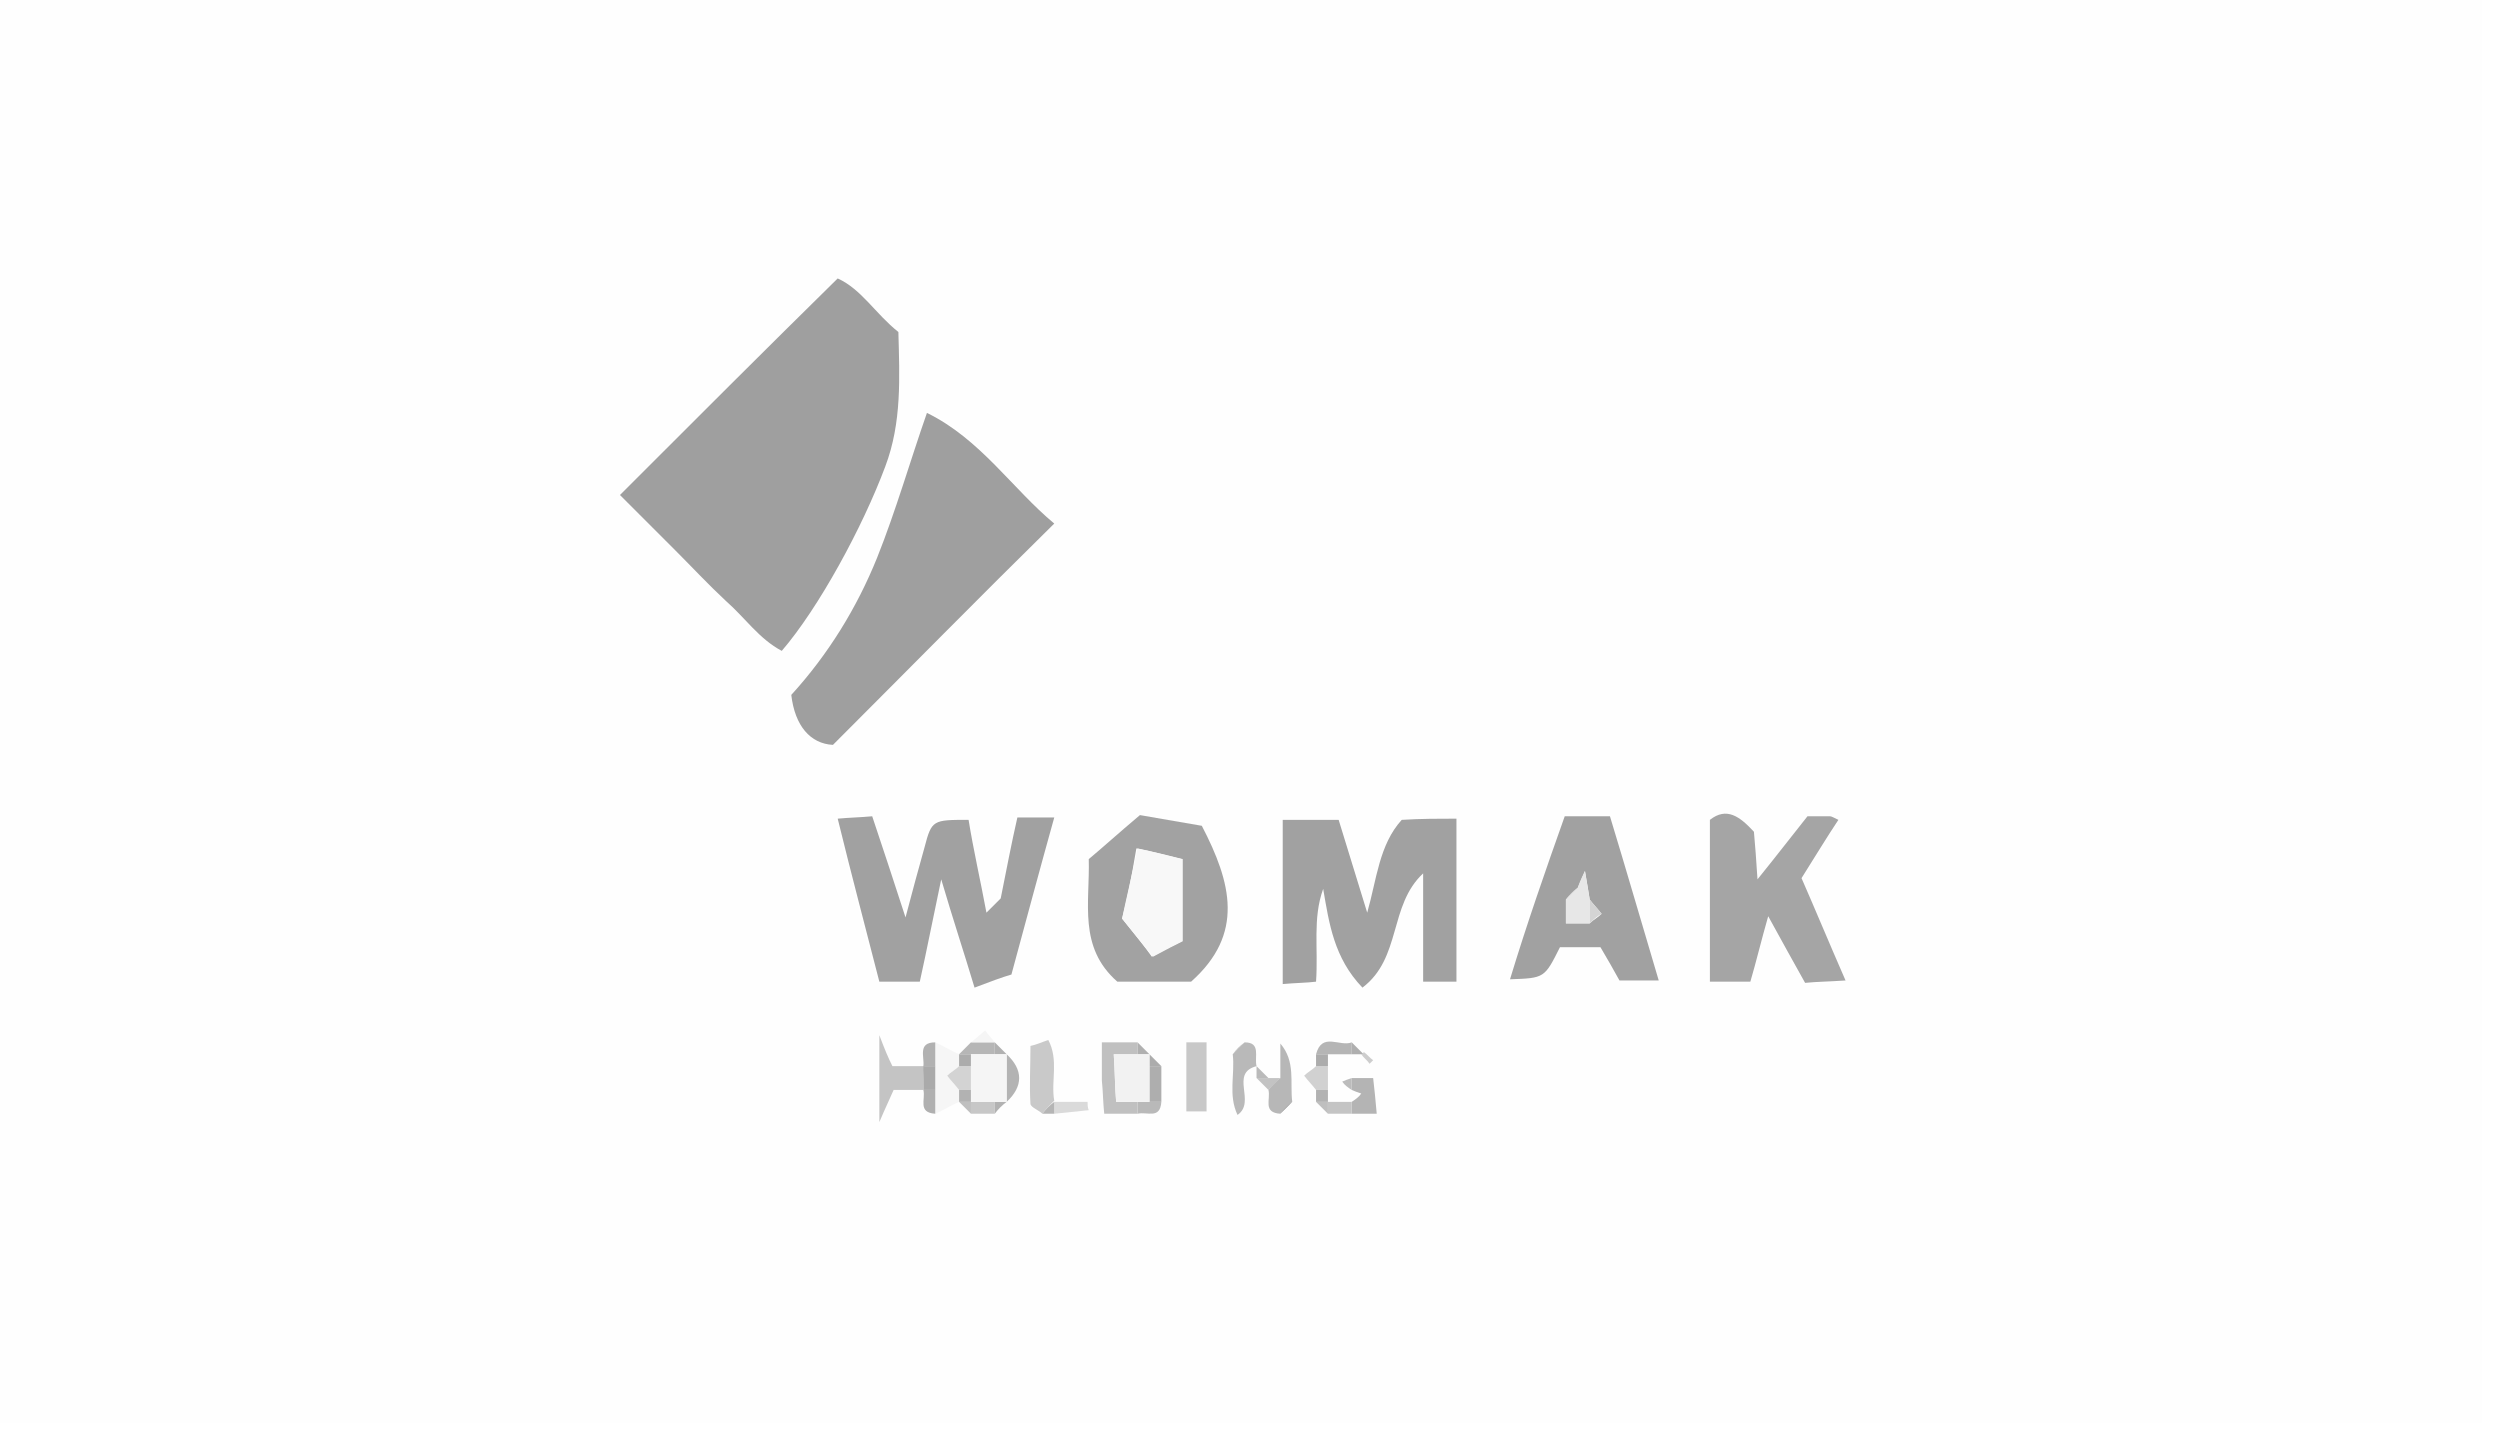
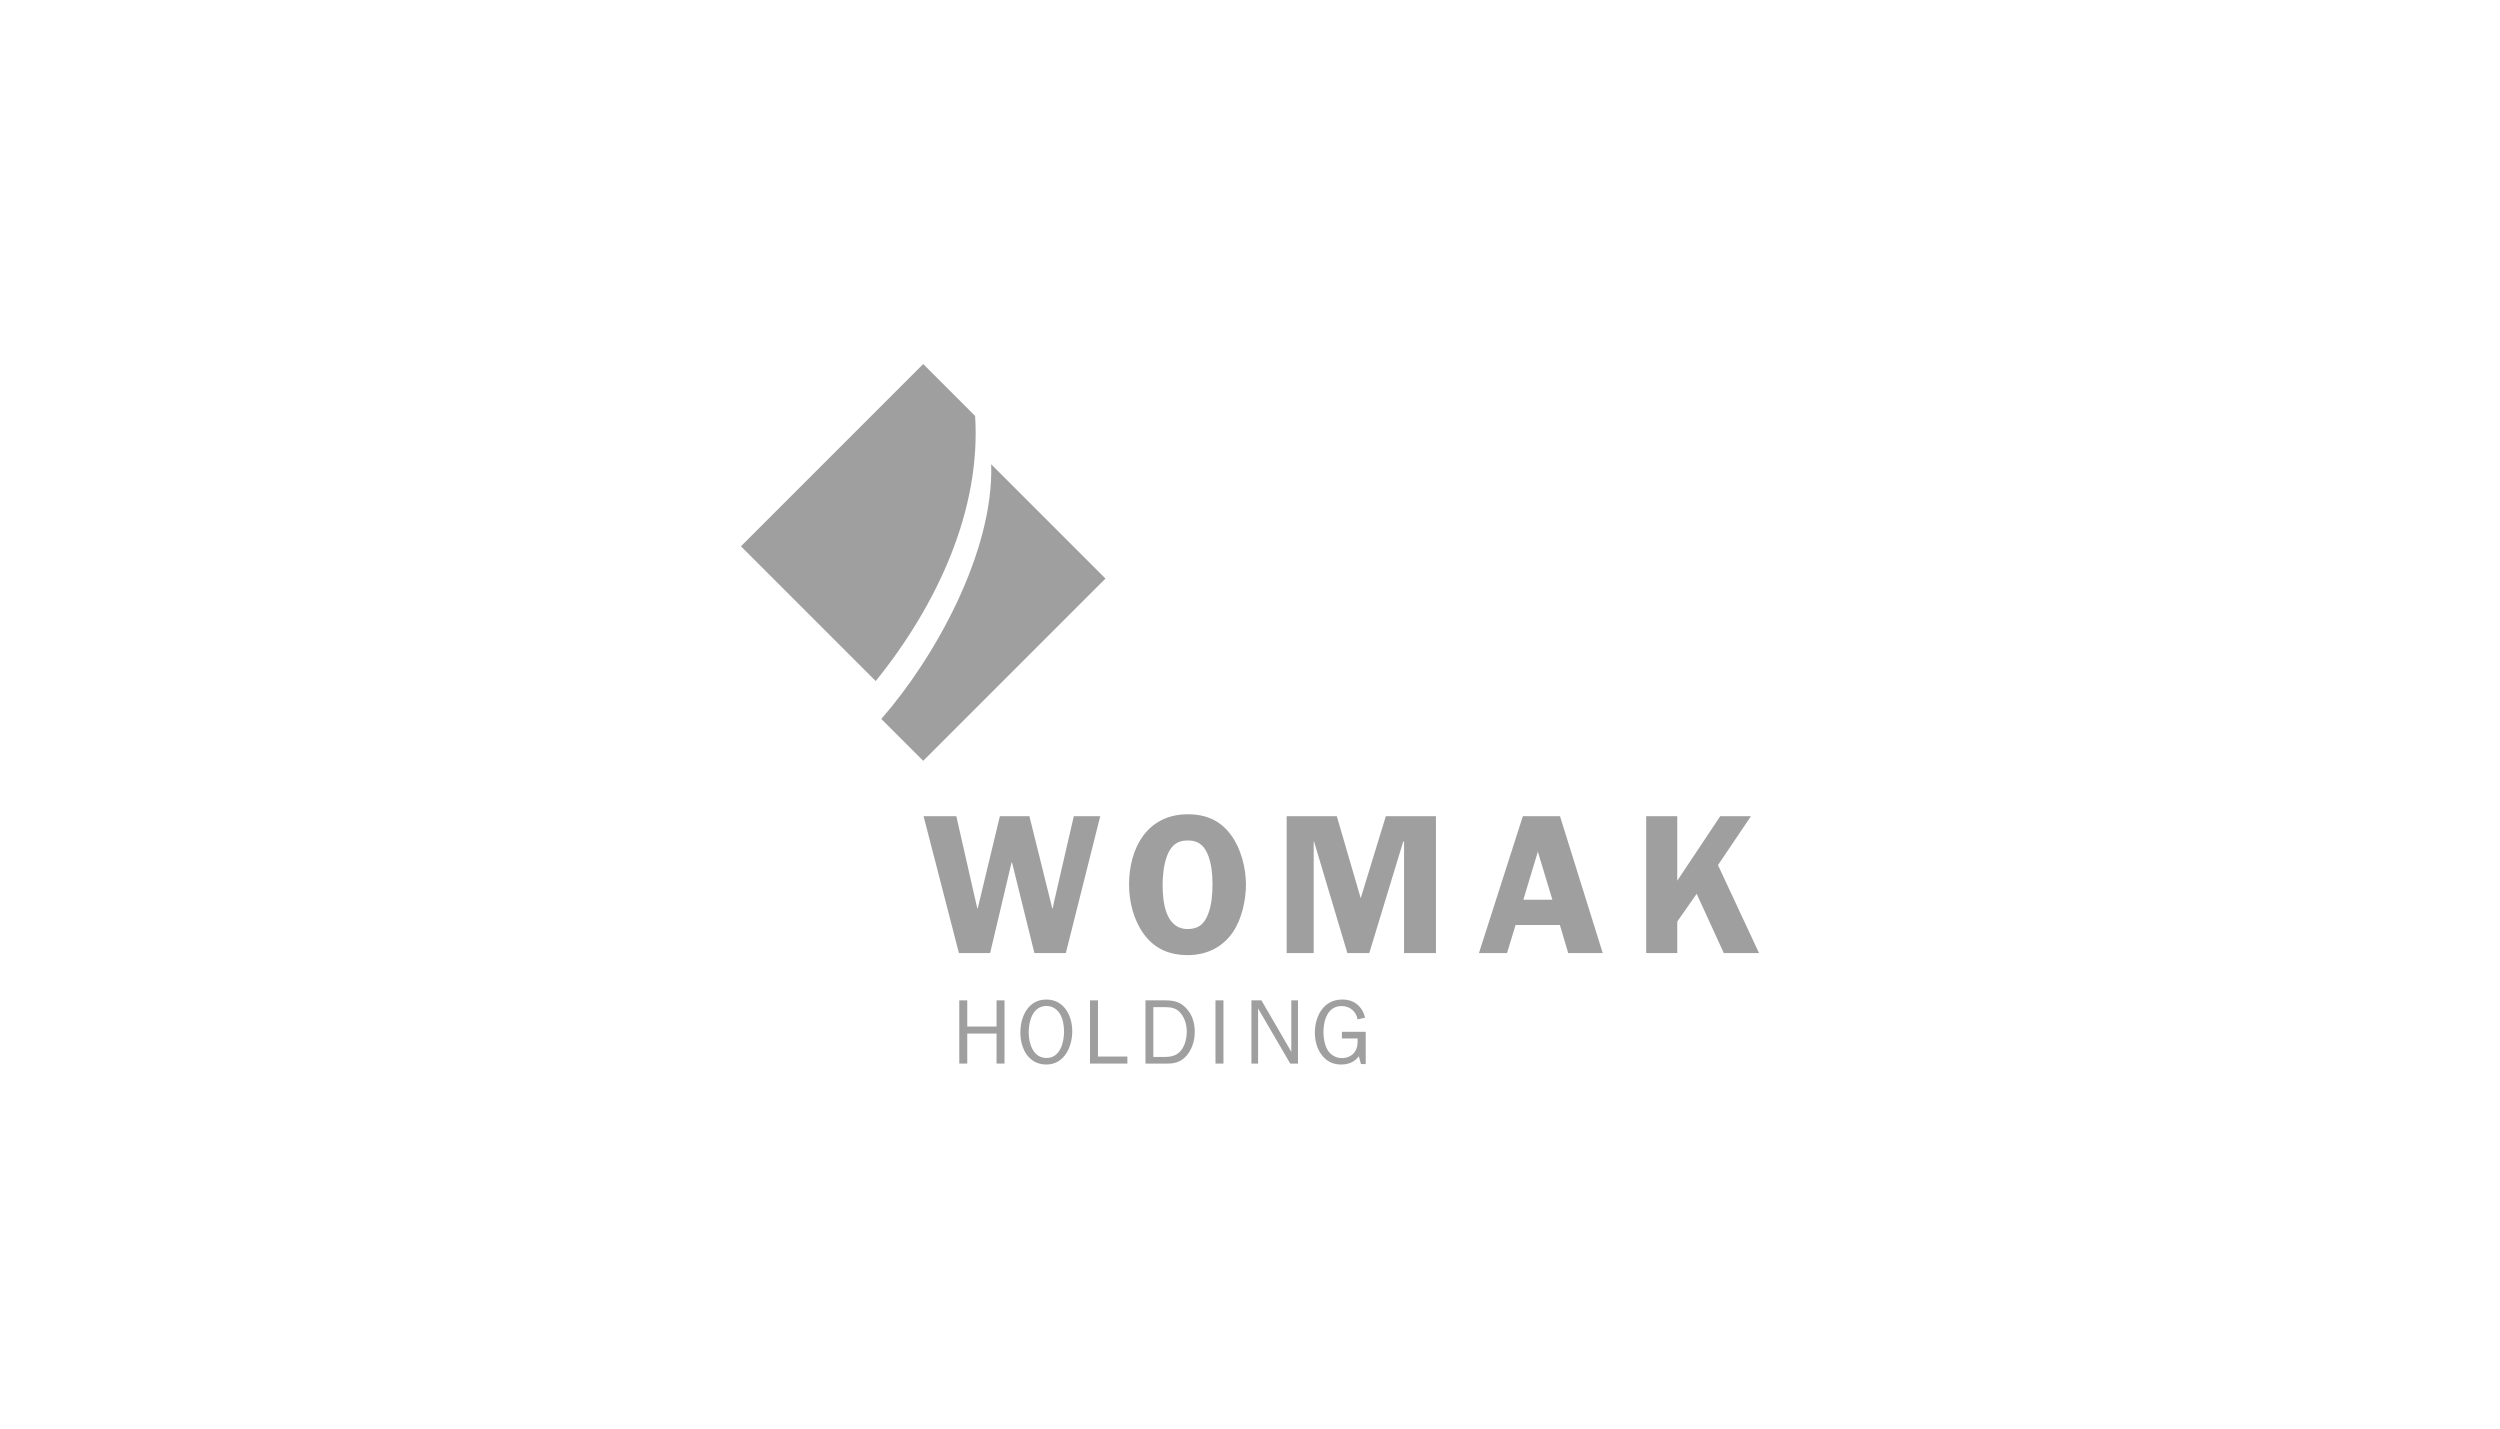
- <svg xmlns="http://www.w3.org/2000/svg" version="1.1" id="Warstwa_1" x="0px" y="0px" viewBox="0 0 210.1 120.1" style="enable-background:new 0 0 210.1 120.1;" xml:space="preserve">
+ <svg xmlns="http://www.w3.org/2000/svg" version="1.1" id="Warstwa_1" x="0px" y="0px" viewBox="0 0 210 120" style="enable-background:new 0 0 210 120;" xml:space="preserve">
  <style type="text/css">
- 	.st0{fill:#FEFEFE;}
- 	.st1{fill:#9F9F9F;}
- 	.st2{fill:#A1A1A1;}
- 	.st3{fill:#A5A5A5;}
- 	.st4{fill:#A2A2A2;}
- 	.st5{fill:#C8C8C8;}
- 	.st6{fill:#C4C4C4;}
- 	.st7{fill:#C9C9C9;}
- 	.st8{fill:#C0C0C0;}
- 	.st9{fill:#F6F6F6;}
- 	.st10{fill:#B9B9B9;}
- 	.st11{fill:#B7B7B7;}
- 	.st12{fill:#B4B4B4;}
- 	.st13{fill:#B3B3B3;}
- 	.st14{fill:#D1D1D1;}
- 	.st15{fill:#AEAEAE;}
- 	.st16{fill:#B6B6B6;}
- 	.st17{fill:#DADADA;}
- 	.st18{fill:#B5B5B5;}
- 	.st19{fill:#C3C3C3;}
- 	.st20{fill:#B0B0B0;}
- 	.st21{fill:#C7C7C7;}
- 	.st22{fill:#F5F5F5;}
- 	.st23{fill:#B1B1B1;}
- 	.st24{fill:#BFBFBF;}
- 	.st25{fill:#A4A4A4;}
- 	.st26{fill:#B2B2B2;}
- 	.st27{fill:#BCBCBC;}
- 	.st28{fill:#AAAAAA;}
- 	.st29{fill:#AFAFAF;}
- 	.st30{fill:#BABABA;}
- 	.st31{fill:#ACACAC;}
- 	.st32{fill:#CDCDCD;}
- 	.st33{fill:#F8F8F8;}
- 	.st34{fill:#E7E7E7;}
- 	.st35{fill:#D4D4D4;}
- 	.st36{fill:#F2F2F2;}
- 	.st37{fill:#D3D3D3;}
+ 	.st0{fill:#9F9F9F;}
</style>
  <g>
-     <path class="st0" d="M-1.4,119.6c0-40.3,0-80.7,0-121c70,0,140,0,210,0c0,40.3,0,80.7,0,121C138.6,119.6,68.6,119.6-1.4,119.6z    M114.6,88.4c-0.1,0.1-0.1,0.1-0.2,0.2c0.2,0.3,0.5,0.5,0.7,0.8c0.1-0.1,0.2-0.2,0.3-0.3c-0.3-0.2-0.5-0.5-0.9-0.6   c-0.3-0.3-0.7-0.7-1-1c-1,0.4-2.5-0.9-3,1c0,0.3,0,0.7,0,1c-0.3,0.3-0.7,0.5-1,0.8c0.3,0.4,0.7,0.8,1,1.2c0,0.3,0,0.7,0,1   c0.3,0.3,0.7,0.7,1,1c0.7,0,1.3,0,2,0c0.6,0,1.2,0,2.1,0c-0.1-1.2-0.2-2.1-0.3-3c-0.8,0-1.3,0-1.8,0c-0.3,0.1-0.6,0.2-0.8,0.3   c0.3,0.2,0.6,0.4,0.8,0.7c0.3,0.1,0.6,0.2,0.8,0.3c-0.3,0.2-0.6,0.4-0.8,0.7c-0.7,0-1.3,0-2,0c0-0.3,0-0.7,0-1c0-0.7,0-1.3,0-2   c0-0.3,0-0.7,0-1c0.7,0,1.3,0,2,0C113.9,88.6,114.2,88.6,114.6,88.4z M96.6,88.6c-0.3-0.3-0.7-0.7-1-1c-0.9,0-1.9,0-3,0   c0,1.3,0,2.3,0,3.2c0,0.9,0.1,1.9,0.2,2.8c1.2,0,2,0,2.8,0c0.8-0.2,1.9,0.5,2-1c0-1,0-2,0-3C97.2,89.2,96.9,88.9,96.6,88.6z    M83.6,87.6c-0.3-0.3-0.5-0.7-0.8-1c-0.4,0.3-0.8,0.7-1.2,1c-0.3,0.3-0.7,0.7-1,1c-0.7-0.3-1.3-0.7-2-1c-1.5,0.1-0.8,1.2-1,2   c-0.9,0-1.9,0-2.7,0c-0.3-0.8-0.5-1.3-1.1-2.6c0,2.8,0,4.7,0,7.3c0.6-1.3,0.9-2,1.2-2.7c0.9,0,1.7,0,2.5,0c0.2,0.8-0.5,1.9,1,2   c0.7-0.3,1.3-0.7,2-1c0.3,0.3,0.7,0.7,1,1c0.7,0,1.3,0,2,0c0.3-0.3,0.7-0.7,1-1c1.4-1.3,1.4-2.7,0-4C84.2,88.2,83.9,87.9,83.6,87.6   z M105.6,90.6c0.3,0.3,0.7,0.7,1,1c0.2,0.8-0.5,1.9,1,2c0.3-0.3,0.7-0.7,1-1c-0.2-1.6,0.3-3.3-1-4.9c0,1,0,1.9,0,2.9   c-0.3,0-0.7,0-1,0c-0.3-0.3-0.7-0.7-1-1c-0.2-0.8,0.5-1.9-1-2c-0.3,0.3-0.7,0.7-1,1c0.2,1.6-0.4,3.4,0.4,5.1   c1.6-1.1-0.7-3.4,1.6-4.1C105.6,89.9,105.6,90.2,105.6,90.6z M88.6,93.6c1-0.1,1.9-0.2,2.9-0.3c0-0.2,0-0.5-0.1-0.7   c-0.9,0-1.9,0-2.8,0c-0.3-1.7,0.5-3.5-0.5-5.1c-0.6,0.2-1.1,0.3-1.5,0.5c0,1.7,0,3.3,0,4.9c0,0.3,0.6,0.5,1,0.8   C87.9,93.6,88.2,93.6,88.6,93.6z M52.1,41.6c1.7,1.7,3.2,3.2,4.7,4.7c1.4,1.4,2.8,2.9,4.2,4.2c1.5,1.4,2.7,3.2,4.7,4.2   c3.1-3.6,6.8-10.4,8.7-15.5c1.4-3.7,1.3-7.5,1.1-11.3c-1.9-1.5-3.1-3.6-5.1-4.5C64.3,29.5,58.5,35.3,52.1,41.6z M88.6,44   c-3.4-2.9-6.1-7.1-10.6-9.4c-1.4,4.1-2.6,8.2-4.2,12.2c-1.7,4.2-4.1,8.1-7.2,11.5c0.3,2.6,1.6,4.1,3.5,4.2   C76.4,56.2,82.3,50.2,88.6,44z M122.4,68.8c-1.4,0-3,0-4.6,0c-1.9,2.2-2.1,5-2.9,7.8c-0.8-2.6-1.6-5.3-2.4-7.8c-1.7,0-3.3,0-4.7,0   c0,4.7,0,9.1,0,13.8c1.1-0.1,2-0.1,2.8-0.2c0.2-2.8-0.2-5.3,0.6-7.8c0.5,3,0.9,5.9,3.3,8.3c3.3-2.5,2.2-6.8,5.1-9.6   c0,3.2,0,6.1,0,9.1c1.1,0,1.9,0,2.8,0C122.4,77.9,122.4,73.5,122.4,68.8z M82.9,76.7c-0.6-2.7-1.1-5.3-1.7-7.9c-3,0-3.1,0-3.7,2.3   c-0.5,1.8-1,3.6-1.6,5.9c-1-3.1-1.9-5.8-2.8-8.5c-1.1,0.1-1.9,0.1-2.9,0.2c1.3,4.9,2.4,9.4,3.5,13.7c1.3,0,2.4,0,3.4,0   c0.6-2.7,1.1-5.3,1.8-8.6c1.1,3.4,1.9,6,2.8,9.1c1.3-0.5,2.4-0.9,3.1-1.1c1.3-4.7,2.4-8.9,3.6-13.2c-1.2,0-2,0-3.1,0   c-0.4,2.2-0.9,4.3-1.4,6.8C84,75.6,83.5,76.1,82.9,76.7z M151.9,68.6c-1.2,1.5-2.5,3.3-4.2,5.4c-0.1-1.6-0.2-2.9-0.3-4   c-1.2-1.3-2.3-2.2-3.7-1c0,4.6,0,9,0,13.6c1.3,0,2.4,0,3.4,0c0.5-1.7,0.9-3.3,1.5-5.5c1.2,2.2,2.1,3.8,3.1,5.6   c1-0.1,1.9-0.1,3.4-0.2c-1.4-3.3-2.6-6.1-3.7-8.6c1.2-1.8,2.1-3.4,3.1-4.9c-0.4-0.2-0.5-0.3-0.7-0.3   C153.3,68.5,152.8,68.6,151.9,68.6z M100.1,82.5c4.5-3.9,3.4-8.2,0.9-13.1c-1.9-0.3-4-0.7-5.2-0.9c-1.9,1.6-3.2,2.7-4.3,3.7   c0.1,3.6-0.8,7.4,2.4,10.3C95.8,82.5,97.8,82.5,100.1,82.5z M131.5,68.6c-1.5,4.5-3.1,9.1-4.7,13.7c2.8,0,2.8,0,4.2-2.7   c1.1,0,2.2,0,3.4,0c0.5,1,1.1,1.9,1.6,2.8c1.1,0,2.3,0,3.3,0c-1.4-4.6-2.7-9.2-4.1-13.8C134.1,68.6,133,68.6,131.5,68.6z    M99.7,87.6c0,1.9,0,3.8,0,5.8c0.6,0,1,0,1.7,0c0-1.9,0-3.8,0-5.8C100.8,87.6,100.3,87.6,99.7,87.6z" />
-     <path class="st1" d="M52.1,41.6c6.3-6.3,12.2-12.2,18.3-18.2c2,0.9,3.2,3,5.1,4.5c0.1,3.8,0.3,7.6-1.1,11.3   c-1.9,5.1-5.6,11.9-8.7,15.5c-1.9-1-3.1-2.8-4.7-4.2c-1.5-1.4-2.8-2.8-4.2-4.2C55.3,44.8,53.8,43.3,52.1,41.6z" />
-     <path class="st1" d="M88.6,44C82.3,50.2,76.4,56.2,70,62.6c-1.9-0.1-3.2-1.6-3.5-4.2c3.1-3.4,5.5-7.3,7.2-11.5   c1.6-4,2.8-8.2,4.2-12.2C82.4,36.9,85.1,41.1,88.6,44z" />
-     <path class="st2" d="M122.4,68.8c0,4.7,0,9.1,0,13.7c-0.9,0-1.7,0-2.8,0c0-2.9,0-5.9,0-9.1c-2.9,2.7-1.8,7.1-5.1,9.6   c-2.4-2.5-2.8-5.4-3.3-8.3c-0.9,2.5-0.4,5-0.6,7.8c-0.8,0.1-1.7,0.1-2.8,0.2c0-4.7,0-9.1,0-13.8c1.4,0,3,0,4.7,0   c0.8,2.6,1.6,5.2,2.4,7.8c0.8-2.8,1-5.7,2.9-7.8C119.4,68.8,121,68.8,122.4,68.8z" />
-     <path class="st2" d="M82.9,76.7c0.6-0.6,1-1,1.2-1.2c0.5-2.5,0.9-4.6,1.4-6.8c1.1,0,1.9,0,3.1,0c-1.2,4.3-2.3,8.4-3.6,13.2   c-0.7,0.2-1.8,0.6-3.1,1.1c-0.9-3-1.8-5.7-2.8-9.1c-0.7,3.3-1.2,5.9-1.8,8.6c-1,0-2.1,0-3.4,0c-1.1-4.3-2.3-8.8-3.5-13.7   c1.1-0.1,1.8-0.1,2.9-0.2c0.9,2.7,1.8,5.4,2.8,8.5c0.6-2.3,1.1-4.1,1.6-5.9c0.6-2.3,0.7-2.3,3.7-2.3C81.8,71.4,82.4,74,82.9,76.7z" />
-     <path class="st3" d="M151.9,68.6c0.9,0,1.4,0,1.9,0c0.1,0,0.3,0.1,0.7,0.3c-1,1.5-1.9,3-3.1,4.9c1.1,2.5,2.3,5.4,3.7,8.6   c-1.5,0.1-2.4,0.1-3.4,0.2c-1-1.8-1.9-3.4-3.1-5.6c-0.6,2.1-1,3.8-1.5,5.5c-1,0-2.2,0-3.4,0c0-4.5,0-9,0-13.6   c1.4-1.1,2.5-0.3,3.7,1c0.1,1.1,0.2,2.4,0.3,4C149.4,71.8,150.7,70.1,151.9,68.6z" />
-     <path class="st4" d="M100.1,82.5c-2.3,0-4.3,0-6.2,0c-3.3-2.9-2.3-6.6-2.4-10.3c1.2-1,2.4-2.1,4.3-3.7c1.2,0.2,3.4,0.6,5.2,0.9   C103.5,74.2,104.6,78.5,100.1,82.5z M94.3,77.2c1.3,1.6,2,2.5,2.5,3.2c1.1-0.6,1.9-1,2.5-1.3c0-2.2,0-4.3,0-6.9   c-1.2-0.3-2.3-0.6-3.8-0.9C95.1,73.7,94.7,75.7,94.3,77.2z" />
-     <path class="st2" d="M131.5,68.6c1.6,0,2.7,0,3.8,0c1.4,4.6,2.7,9.1,4.1,13.8c-1.1,0-2.2,0-3.3,0c-0.5-0.9-1-1.8-1.6-2.8   c-1.3,0-2.4,0-3.4,0c-1.3,2.6-1.3,2.6-4.2,2.7C128.3,77.7,129.9,73.1,131.5,68.6z M133.6,77.6c0.3-0.3,0.7-0.5,1-0.8   c-0.3-0.4-0.7-0.8-1-1.2c-0.1-0.6-0.2-1.3-0.4-2.4c-0.4,0.9-0.5,1.2-0.6,1.4c-0.3,0.3-0.7,0.7-1,1c0,0.6,0,1.2,0,2   C132.4,77.6,133,77.6,133.6,77.6z" />
-     <path class="st5" d="M99.7,87.6c0.6,0,1.1,0,1.7,0c0,2,0,3.9,0,5.8c-0.6,0-1.1,0-1.7,0C99.7,91.5,99.7,89.6,99.7,87.6z" />
-     <path class="st6" d="M77.6,91.6c-0.8,0-1.6,0-2.5,0c-0.3,0.7-0.6,1.3-1.2,2.7c0-2.5,0-4.4,0-7.3c0.5,1.3,0.7,1.8,1.1,2.6   c0.8,0,1.7,0,2.7,0C77.6,90.2,77.6,90.9,77.6,91.6z" />
-     <path class="st7" d="M87.6,93.6c-0.3-0.3-0.9-0.5-1-0.8c-0.1-1.6,0-3.2,0-4.9c0.5-0.1,0.9-0.3,1.5-0.5c0.9,1.7,0.2,3.5,0.5,5.1   C88.2,92.9,87.9,93.2,87.6,93.6z" />
-     <path class="st8" d="M95.6,93.6c-0.8,0-1.7,0-2.8,0c-0.1-0.9-0.1-1.8-0.2-2.8c0-1,0-1.9,0-3.2c1.1,0,2.1,0,3,0c0,0.3,0,0.7,0,1   c-0.6,0-1.2,0-2,0c0.1,1.6,0.1,2.8,0.2,4c0.8,0,1.3,0,1.8,0C95.6,92.9,95.6,93.2,95.6,93.6z" />
-     <path class="st9" d="M80.6,92.6c-0.7,0.3-1.3,0.7-2,1c0-0.7,0-1.3,0-2s0-1.3,0-2s0-1.3,0-2c0.7,0.3,1.3,0.7,2,1c0,0.3,0,0.7,0,1   c-0.3,0.3-0.7,0.5-1,0.8c0.3,0.4,0.7,0.8,1,1.2C80.6,91.9,80.6,92.2,80.6,92.6z" />
-     <path class="st10" d="M105.6,89.6c-2.3,0.6,0,3-1.6,4.1c-0.8-1.7-0.2-3.4-0.4-5.1c0.3-0.3,0.7-0.7,1-1   C106,87.6,105.4,88.8,105.6,89.6z" />
-     <path class="st11" d="M107.6,90.6c0-1,0-1.9,0-2.9c1.3,1.5,0.8,3.3,1,4.9c-0.3,0.3-0.7,0.7-1,1c-1.5-0.1-0.8-1.2-1-2   C106.9,91.2,107.2,90.9,107.6,90.6z" />
-     <path class="st12" d="M113.6,90.6c0.5,0,1,0,1.8,0c0.1,0.9,0.2,1.8,0.3,3c-0.8,0-1.5,0-2.1,0c0-0.3,0-0.7,0-1   c0.3-0.2,0.6-0.4,0.8-0.7c-0.3-0.1-0.6-0.2-0.8-0.3C113.6,91.2,113.6,90.9,113.6,90.6z" />
-     <path class="st13" d="M84.6,88.6c1.4,1.3,1.4,2.7,0,4C84.6,91.2,84.6,89.9,84.6,88.6z" />
-     <path class="st14" d="M110.6,91.6c-0.3-0.4-0.7-0.8-1-1.2c0.3-0.3,0.7-0.5,1-0.8c0.3,0,0.7,0,1,0c0,0.7,0,1.3,0,2   C111.2,91.6,110.9,91.6,110.6,91.6z" />
-     <path class="st15" d="M97.6,89.6c0,1,0,2,0,3c-0.3,0-0.7,0-1,0c0-1,0-2,0-3C96.9,89.6,97.2,89.6,97.6,89.6z" />
-     <path class="st16" d="M80.6,88.6c0.3-0.3,0.7-0.7,1-1c0.7,0,1.3,0,2,0c0,0.3,0,0.7,0,1c-0.7,0-1.3,0-2,0   C81.2,88.6,80.9,88.6,80.6,88.6z" />
-     <path class="st17" d="M88.6,92.6c0.9,0,1.9,0,2.8,0c0,0.2,0,0.5,0.1,0.7c-1,0.1-1.9,0.2-2.9,0.3C88.6,93.2,88.6,92.9,88.6,92.6z" />
-     <path class="st18" d="M110.6,88.6c0.5-1.9,2-0.6,3-1c0,0.3,0,0.7,0,1c-0.7,0-1.3,0-2,0C111.2,88.6,110.9,88.6,110.6,88.6z" />
-     <path class="st19" d="M107.6,90.6c-0.3,0.3-0.7,0.7-1,1c-0.3-0.3-0.7-0.7-1-1c0.3,0,0.7,0,1,0S107.2,90.6,107.6,90.6z" />
-     <path class="st20" d="M78.6,91.6c0,0.7,0,1.3,0,2c-1.5-0.1-0.8-1.2-1-2C77.9,91.6,78.2,91.6,78.6,91.6z" />
-     <path class="st21" d="M83.6,93.6c-0.7,0-1.3,0-2,0c0-0.3,0-0.7,0-1c0.7,0,1.3,0,2,0C83.6,92.9,83.6,93.2,83.6,93.6z" />
-     <path class="st10" d="M96.6,92.6c0.3,0,0.7,0,1,0c-0.1,1.5-1.2,0.8-2,1c0-0.3,0-0.7,0-1C95.9,92.6,96.2,92.6,96.6,92.6z" />
-     <path class="st6" d="M113.6,92.6c0,0.3,0,0.7,0,1c-0.7,0-1.3,0-2,0c0-0.3,0-0.7,0-1C112.2,92.6,112.9,92.6,113.6,92.6z" />
-     <path class="st22" d="M83.6,87.6c-0.7,0-1.3,0-2,0c0.4-0.3,0.8-0.7,1.2-1C83,86.9,83.3,87.2,83.6,87.6z" />
-     <path class="st23" d="M78.6,87.6c0,0.7,0,1.3,0,2c-0.3,0-0.7,0-1,0C77.7,88.8,77.1,87.6,78.6,87.6z" />
-     <path class="st24" d="M111.6,92.6c0,0.3,0,0.7,0,1c-0.3-0.3-0.7-0.7-1-1C110.9,92.6,111.2,92.6,111.6,92.6z" />
-     <path class="st25" d="M107.6,93.6c0.3-0.3,0.7-0.7,1-1C108.2,92.9,107.9,93.2,107.6,93.6z" />
-     <path class="st18" d="M88.6,92.6c0,0.3,0,0.7,0,1c-0.3,0-0.7,0-1,0C87.9,93.2,88.2,92.9,88.6,92.6z" />
-     <path class="st26" d="M83.6,93.6c0-0.3,0-0.7,0-1c0.3,0,0.7,0,1,0C84.2,92.9,83.9,93.2,83.6,93.6z" />
-     <path class="st24" d="M81.6,92.6c0,0.3,0,0.7,0,1c-0.3-0.3-0.7-0.7-1-1C80.9,92.6,81.2,92.6,81.6,92.6z" />
-     <path class="st26" d="M111.6,92.6c-0.3,0-0.7,0-1,0c0-0.3,0-0.7,0-1c0.3,0,0.7,0,1,0C111.6,91.9,111.6,92.2,111.6,92.6z" />
-     <path class="st23" d="M83.6,88.6c0-0.3,0-0.7,0-1c0.3,0.3,0.7,0.7,1,1C84.2,88.6,83.9,88.6,83.6,88.6z" />
-     <path class="st20" d="M95.6,88.6c0-0.3,0-0.7,0-1c0.3,0.3,0.7,0.7,1,1C96.2,88.6,95.9,88.6,95.6,88.6z" />
-     <path class="st27" d="M113.6,90.6c0,0.3,0,0.7,0,1c-0.3-0.2-0.6-0.4-0.8-0.7C113,90.8,113.3,90.7,113.6,90.6z" />
-     <path class="st28" d="M104.6,87.6c-0.3,0.3-0.7,0.7-1,1C103.9,88.2,104.2,87.9,104.6,87.6z" />
-     <path class="st29" d="M113.6,88.6c0-0.3,0-0.7,0-1c0.3,0.3,0.7,0.7,1,1C114.2,88.6,113.9,88.6,113.6,88.6z" />
-     <path class="st30" d="M106.6,90.6c-0.3,0-0.7,0-1,0c0-0.3,0-0.7,0-1C105.9,89.9,106.2,90.2,106.6,90.6z" />
-     <path class="st31" d="M97.6,89.6c-0.3,0-0.7,0-1,0c0-0.3,0-0.7,0-1C96.9,88.9,97.2,89.2,97.6,89.6z" />
-     <path class="st31" d="M110.6,88.6c0.3,0,0.7,0,1,0c0,0.3,0,0.7,0,1c-0.3,0-0.7,0-1,0C110.6,89.2,110.6,88.9,110.6,88.6z" />
-     <path class="st32" d="M114.6,88.4c0.3,0.2,0.5,0.5,0.8,0.7c-0.1,0.1-0.2,0.2-0.3,0.3c-0.2-0.3-0.5-0.5-0.7-0.8   C114.5,88.6,114.6,88.5,114.6,88.4z" />
-     <path class="st33" d="M94.3,77.2c0.3-1.5,0.8-3.5,1.3-5.9c1.4,0.3,2.6,0.6,3.8,0.9c0,2.5,0,4.6,0,6.9c-0.6,0.3-1.4,0.7-2.5,1.3   C96.3,79.7,95.6,78.8,94.3,77.2z" />
-     <path class="st34" d="M132.6,74.6c0.1-0.3,0.2-0.6,0.6-1.4c0.2,1.2,0.3,1.8,0.4,2.4c0,0.7,0,1.3,0,2c-0.6,0-1.2,0-2,0   c0-0.8,0-1.4,0-2C131.9,75.2,132.2,74.9,132.6,74.6z" />
-     <path class="st35" d="M133.6,77.6c0-0.7,0-1.3,0-2c0.3,0.4,0.7,0.8,1,1.2C134.2,77,133.9,77.3,133.6,77.6z" />
-     <path class="st35" d="M132.6,74.6c-0.3,0.3-0.7,0.7-1,1C131.9,75.2,132.2,74.9,132.6,74.6z" />
-     <path class="st28" d="M77.6,89.6c0.3,0,0.7,0,1,0c0,0.7,0,1.3,0,2c-0.3,0-0.7,0-1,0C77.6,90.9,77.6,90.2,77.6,89.6z" />
-     <path class="st36" d="M96.6,88.6c0,0.3,0,0.7,0,1c0,1,0,2,0,3c-0.3,0-0.7,0-1,0c-0.5,0-1,0-1.8,0c-0.1-1.2-0.1-2.4-0.2-4   c0.8,0,1.4,0,2,0C95.9,88.6,96.2,88.6,96.6,88.6z" />
-     <path class="st37" d="M80.6,91.6c-0.3-0.4-0.7-0.8-1-1.2c0.3-0.3,0.7-0.5,1-0.8c0.3,0,0.7,0,1,0c0,0.7,0,1.3,0,2   C81.2,91.6,80.9,91.6,80.6,91.6z" />
-     <path class="st26" d="M80.6,91.6c0.3,0,0.7,0,1,0c0,0.3,0,0.7,0,1c-0.3,0-0.7,0-1,0C80.6,92.2,80.6,91.9,80.6,91.6z" />
-     <path class="st31" d="M81.6,89.6c-0.3,0-0.7,0-1,0c0-0.3,0-0.7,0-1c0.3,0,0.7,0,1,0C81.6,88.9,81.6,89.2,81.6,89.6z" />
-     <path class="st22" d="M81.6,89.6c0-0.3,0-0.7,0-1c0.7,0,1.3,0,2,0c0.3,0,0.7,0,1,0c0,1.3,0,2.7,0,4c-0.3,0-0.7,0-1,0   c-0.7,0-1.3,0-2,0c0-0.3,0-0.7,0-1C81.6,90.9,81.6,90.2,81.6,89.6z" />
+     <polygon class="st0" points="89.53,80.06 86.89,80.06 85.01,72.45 84.97,72.45 83.17,80.06 80.55,80.06 77.58,68.56 80.33,68.56    82.09,76.3 82.13,76.3 83.99,68.56 86.47,68.56 88.39,76.3 88.43,76.3 88.53,75.8 90.2,68.56 92.42,68.56  " />
+     <g>
+       <path class="st0" d="M98.03,71.9c-0.27,0.69-0.37,1.68-0.37,2.4c0,1.44,0.22,3.74,2.11,3.74c0.92,0,1.42-0.45,1.73-1.31    c0.27-0.7,0.35-1.66,0.35-2.41c0-0.84-0.08-1.83-0.42-2.6c-0.34-0.77-0.82-1.12-1.66-1.12C98.85,70.59,98.35,71.06,98.03,71.9     M96.05,78.42c-0.84-1.19-1.21-2.68-1.21-4.12c0-3.05,1.52-5.9,4.93-5.9c1.52,0,2.73,0.5,3.65,1.76c0.82,1.12,1.24,2.75,1.24,4.14    c0,1.31-0.35,2.9-1.09,3.99c-0.89,1.31-2.25,1.94-3.8,1.94S96.96,79.69,96.05,78.42" />
+     </g>
+     <polygon class="st0" points="115.02,80.06 113.18,80.06 110.38,70.69 110.35,70.69 110.35,80.06 108.08,80.06 108.08,68.56    112.29,68.56 114.3,75.45 116.41,68.56 120.62,68.56 120.62,80.06 117.94,80.06 117.94,70.69 117.87,70.69  " />
+     <path class="st0" d="M130.4,75.58l-1.22-4.04l-1.22,4.04H130.4z M134.63,80.06h-2.9l-0.7-2.36h-3.72l-0.72,2.36h-2.36l3.69-11.5   h3.12L134.63,80.06z" />
+     <polygon class="st0" points="140.89,73.98 144.5,68.56 147.08,68.56 144.31,72.67 147.76,80.06 144.8,80.06 142.52,75.08    140.89,77.41 140.89,80.06 138.28,80.06 138.28,68.56 140.89,68.56  " />
+     <path class="st0" d="M81.91,34.94l-4.36-4.36L62.24,45.89l11.32,11.32C78.82,50.69,82.41,42.74,81.91,34.94" />
+     <path class="st0" d="M74.03,60.39l3.52,3.52L92.86,48.6l-9.6-9.6C83.49,46.37,78.5,55.29,74.03,60.39" />
+     <g>
+       <path class="st0" d="M83.71,89.34v-2.52h-2.46v2.52h-0.67v-5.31h0.67v2.2h2.46v-2.2h0.67v5.31H83.71z" />
+       <path class="st0" d="M85.71,86.73c0-1.32,0.65-2.77,2.18-2.77c1.49,0,2.18,1.36,2.18,2.67c0,1.3-0.67,2.79-2.17,2.79    C86.38,89.42,85.71,88.06,85.71,86.73z M89.38,86.66c0-0.47-0.08-1.02-0.32-1.45c-0.24-0.42-0.65-0.71-1.14-0.71    c-1.18,0-1.51,1.28-1.51,2.23c0,0.91,0.37,2.14,1.49,2.14C89.04,88.88,89.38,87.58,89.38,86.66z" />
+       <path class="st0" d="M94.69,89.34h-3.13v-5.31h0.67v4.72h2.47V89.34z" />
+       <path class="st0" d="M96.21,84.03h1.68c0.76,0,1.32,0.15,1.83,0.75c0.46,0.53,0.64,1.2,0.64,1.89c0,0.65-0.17,1.29-0.55,1.83    c-0.43,0.6-0.97,0.84-1.7,0.84h-1.89V84.03z M97.85,88.78c0.61,0,1.1-0.14,1.45-0.67c0.26-0.4,0.39-0.95,0.39-1.43    c0-0.54-0.14-1.11-0.49-1.54c-0.36-0.46-0.79-0.54-1.35-0.54h-0.97v4.18H97.85z" />
+       <path class="st0" d="M102.1,89.34v-5.31h0.67v5.31H102.1z" />
+       <path class="st0" d="M109.03,89.34h-0.65l-2.7-4.63v4.63h-0.56v-5.31h0.84l2.51,4.32v-4.32h0.56V89.34z" />
+       <path class="st0" d="M114.73,89.38h-0.41l-0.18-0.66c-0.33,0.49-0.89,0.7-1.47,0.7c-0.71,0-1.23-0.26-1.66-0.82    c-0.4-0.55-0.56-1.18-0.56-1.86c0-1.39,0.73-2.78,2.3-2.78c1.01,0,1.67,0.57,1.92,1.52l-0.63,0.15c-0.13-0.67-0.64-1.12-1.34-1.12    c-1.2,0-1.53,1.22-1.53,2.2c0,0.46,0.09,1,0.3,1.41c0.24,0.45,0.71,0.76,1.24,0.76c0.82,0,1.33-0.56,1.33-1.36v-0.29h-1.32v-0.56    h2V89.38z" />
+     </g>
  </g>
</svg>
